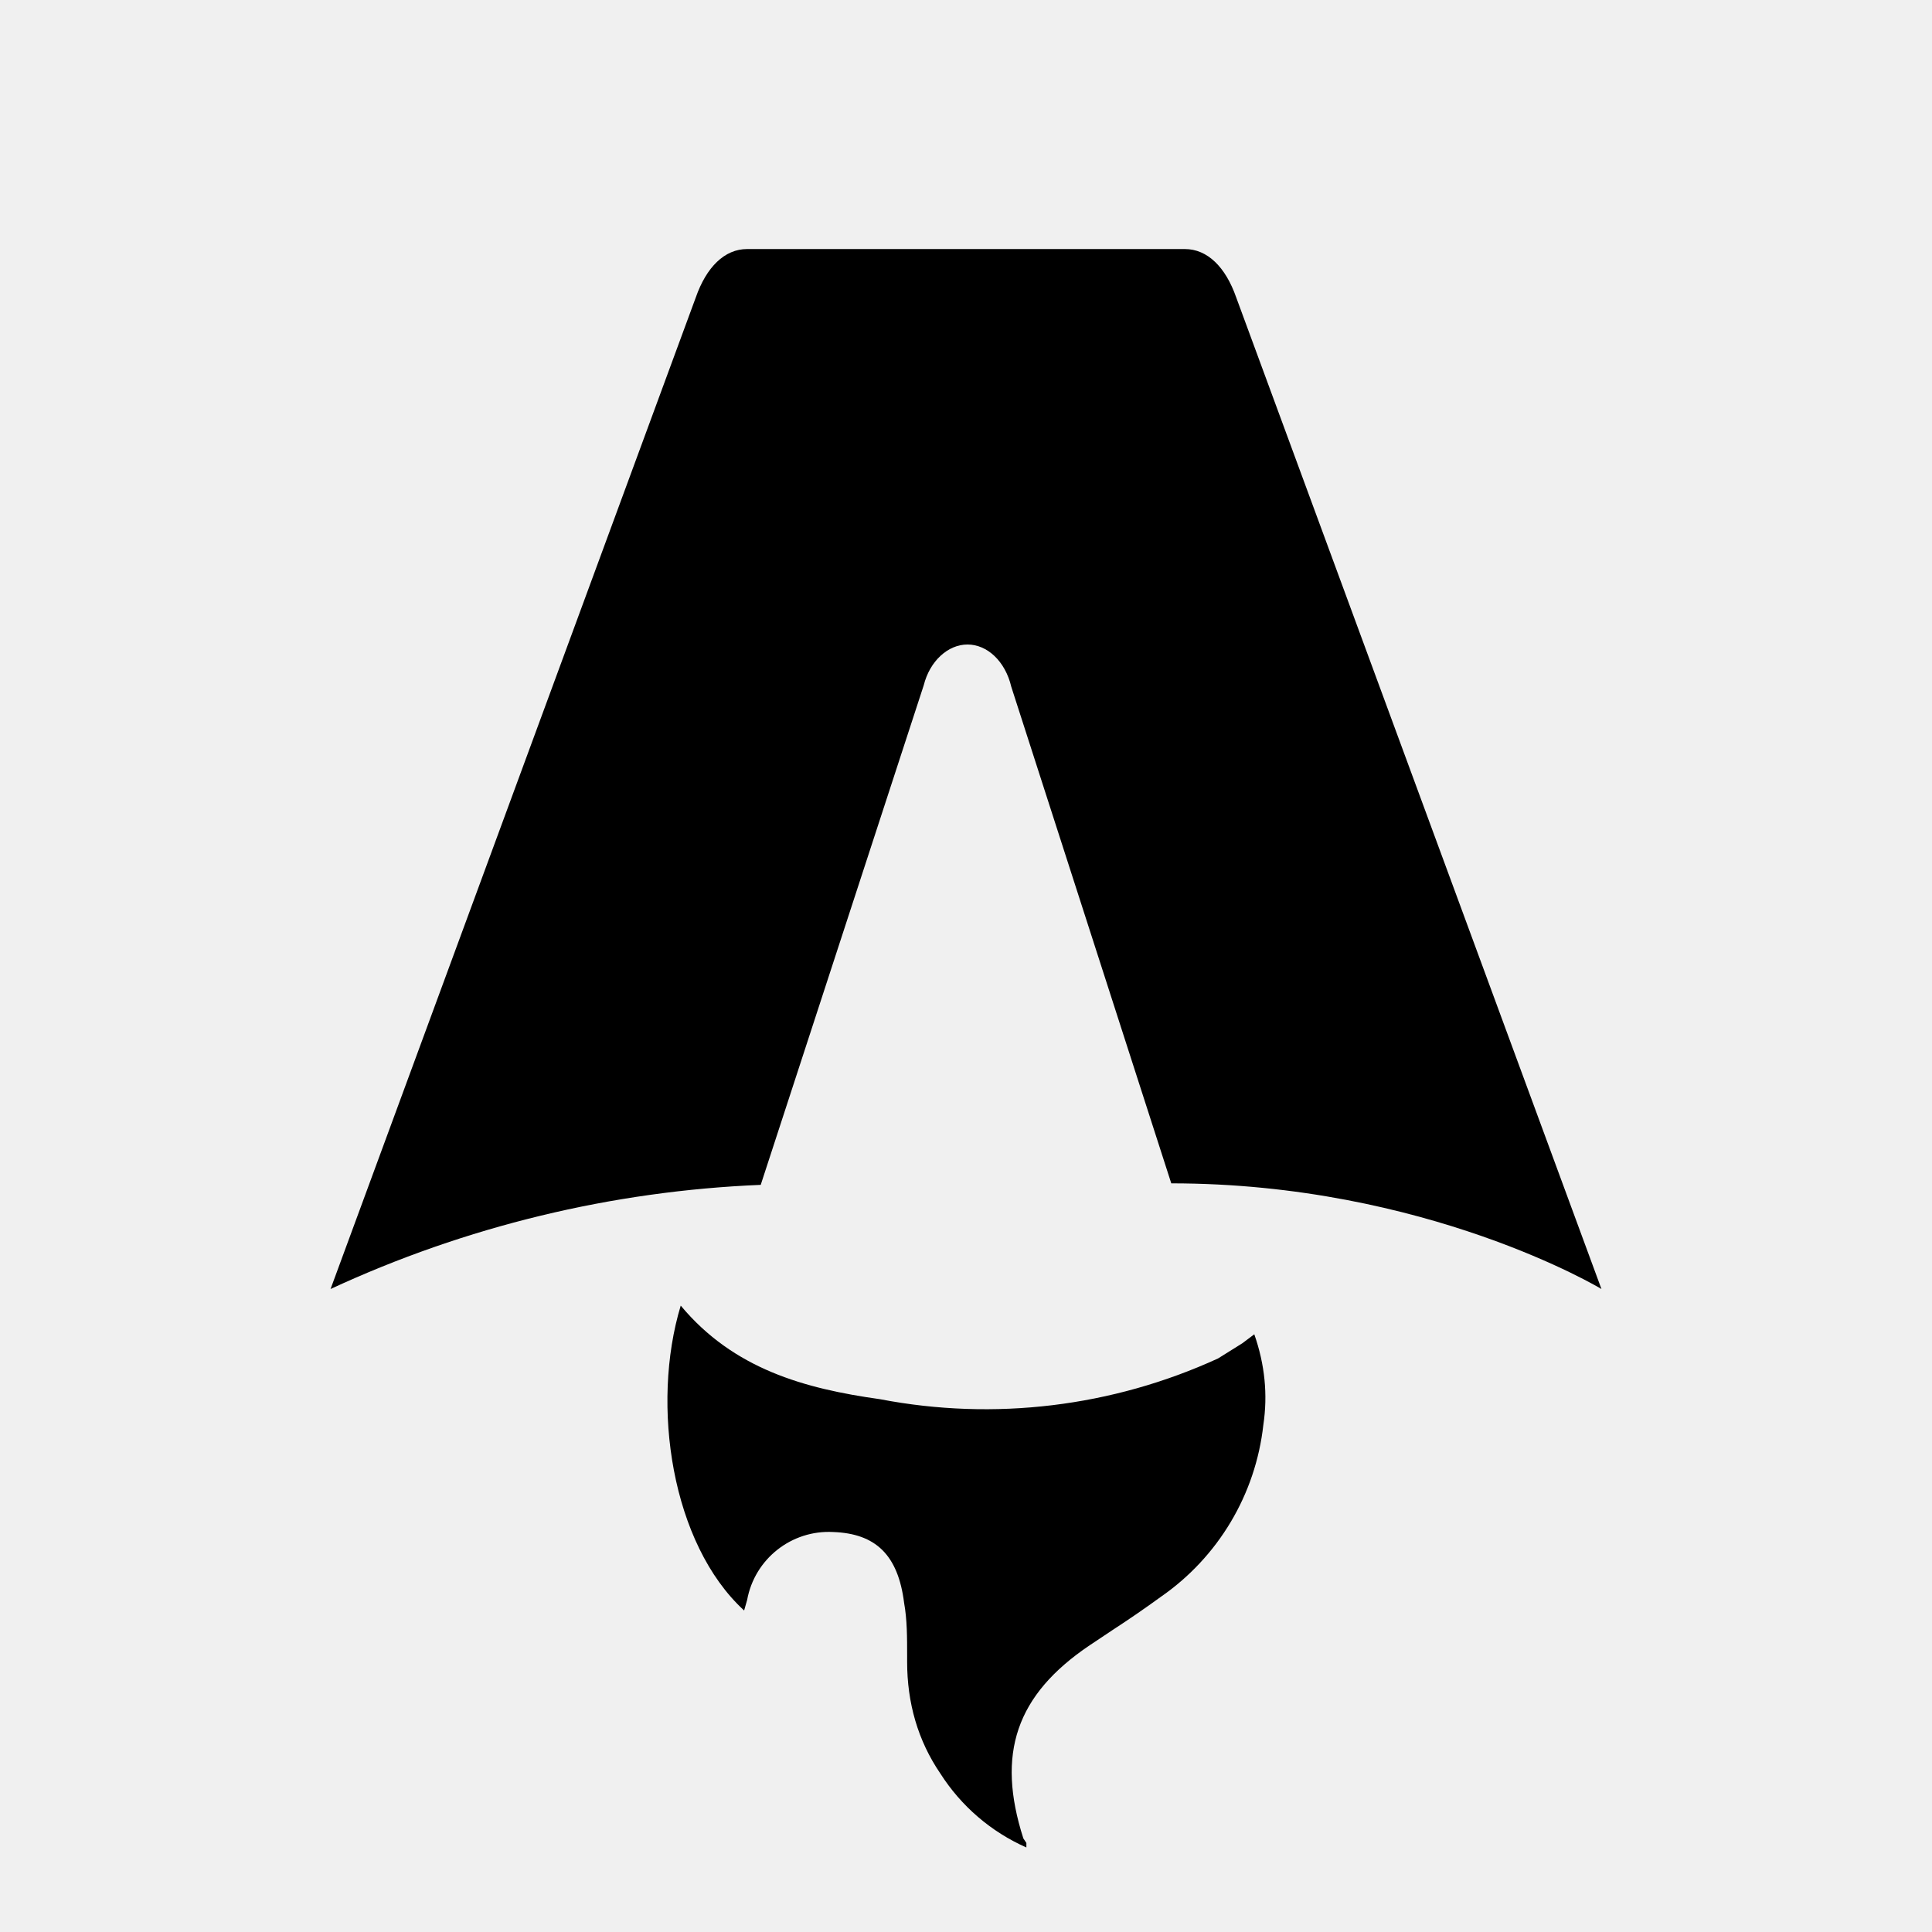
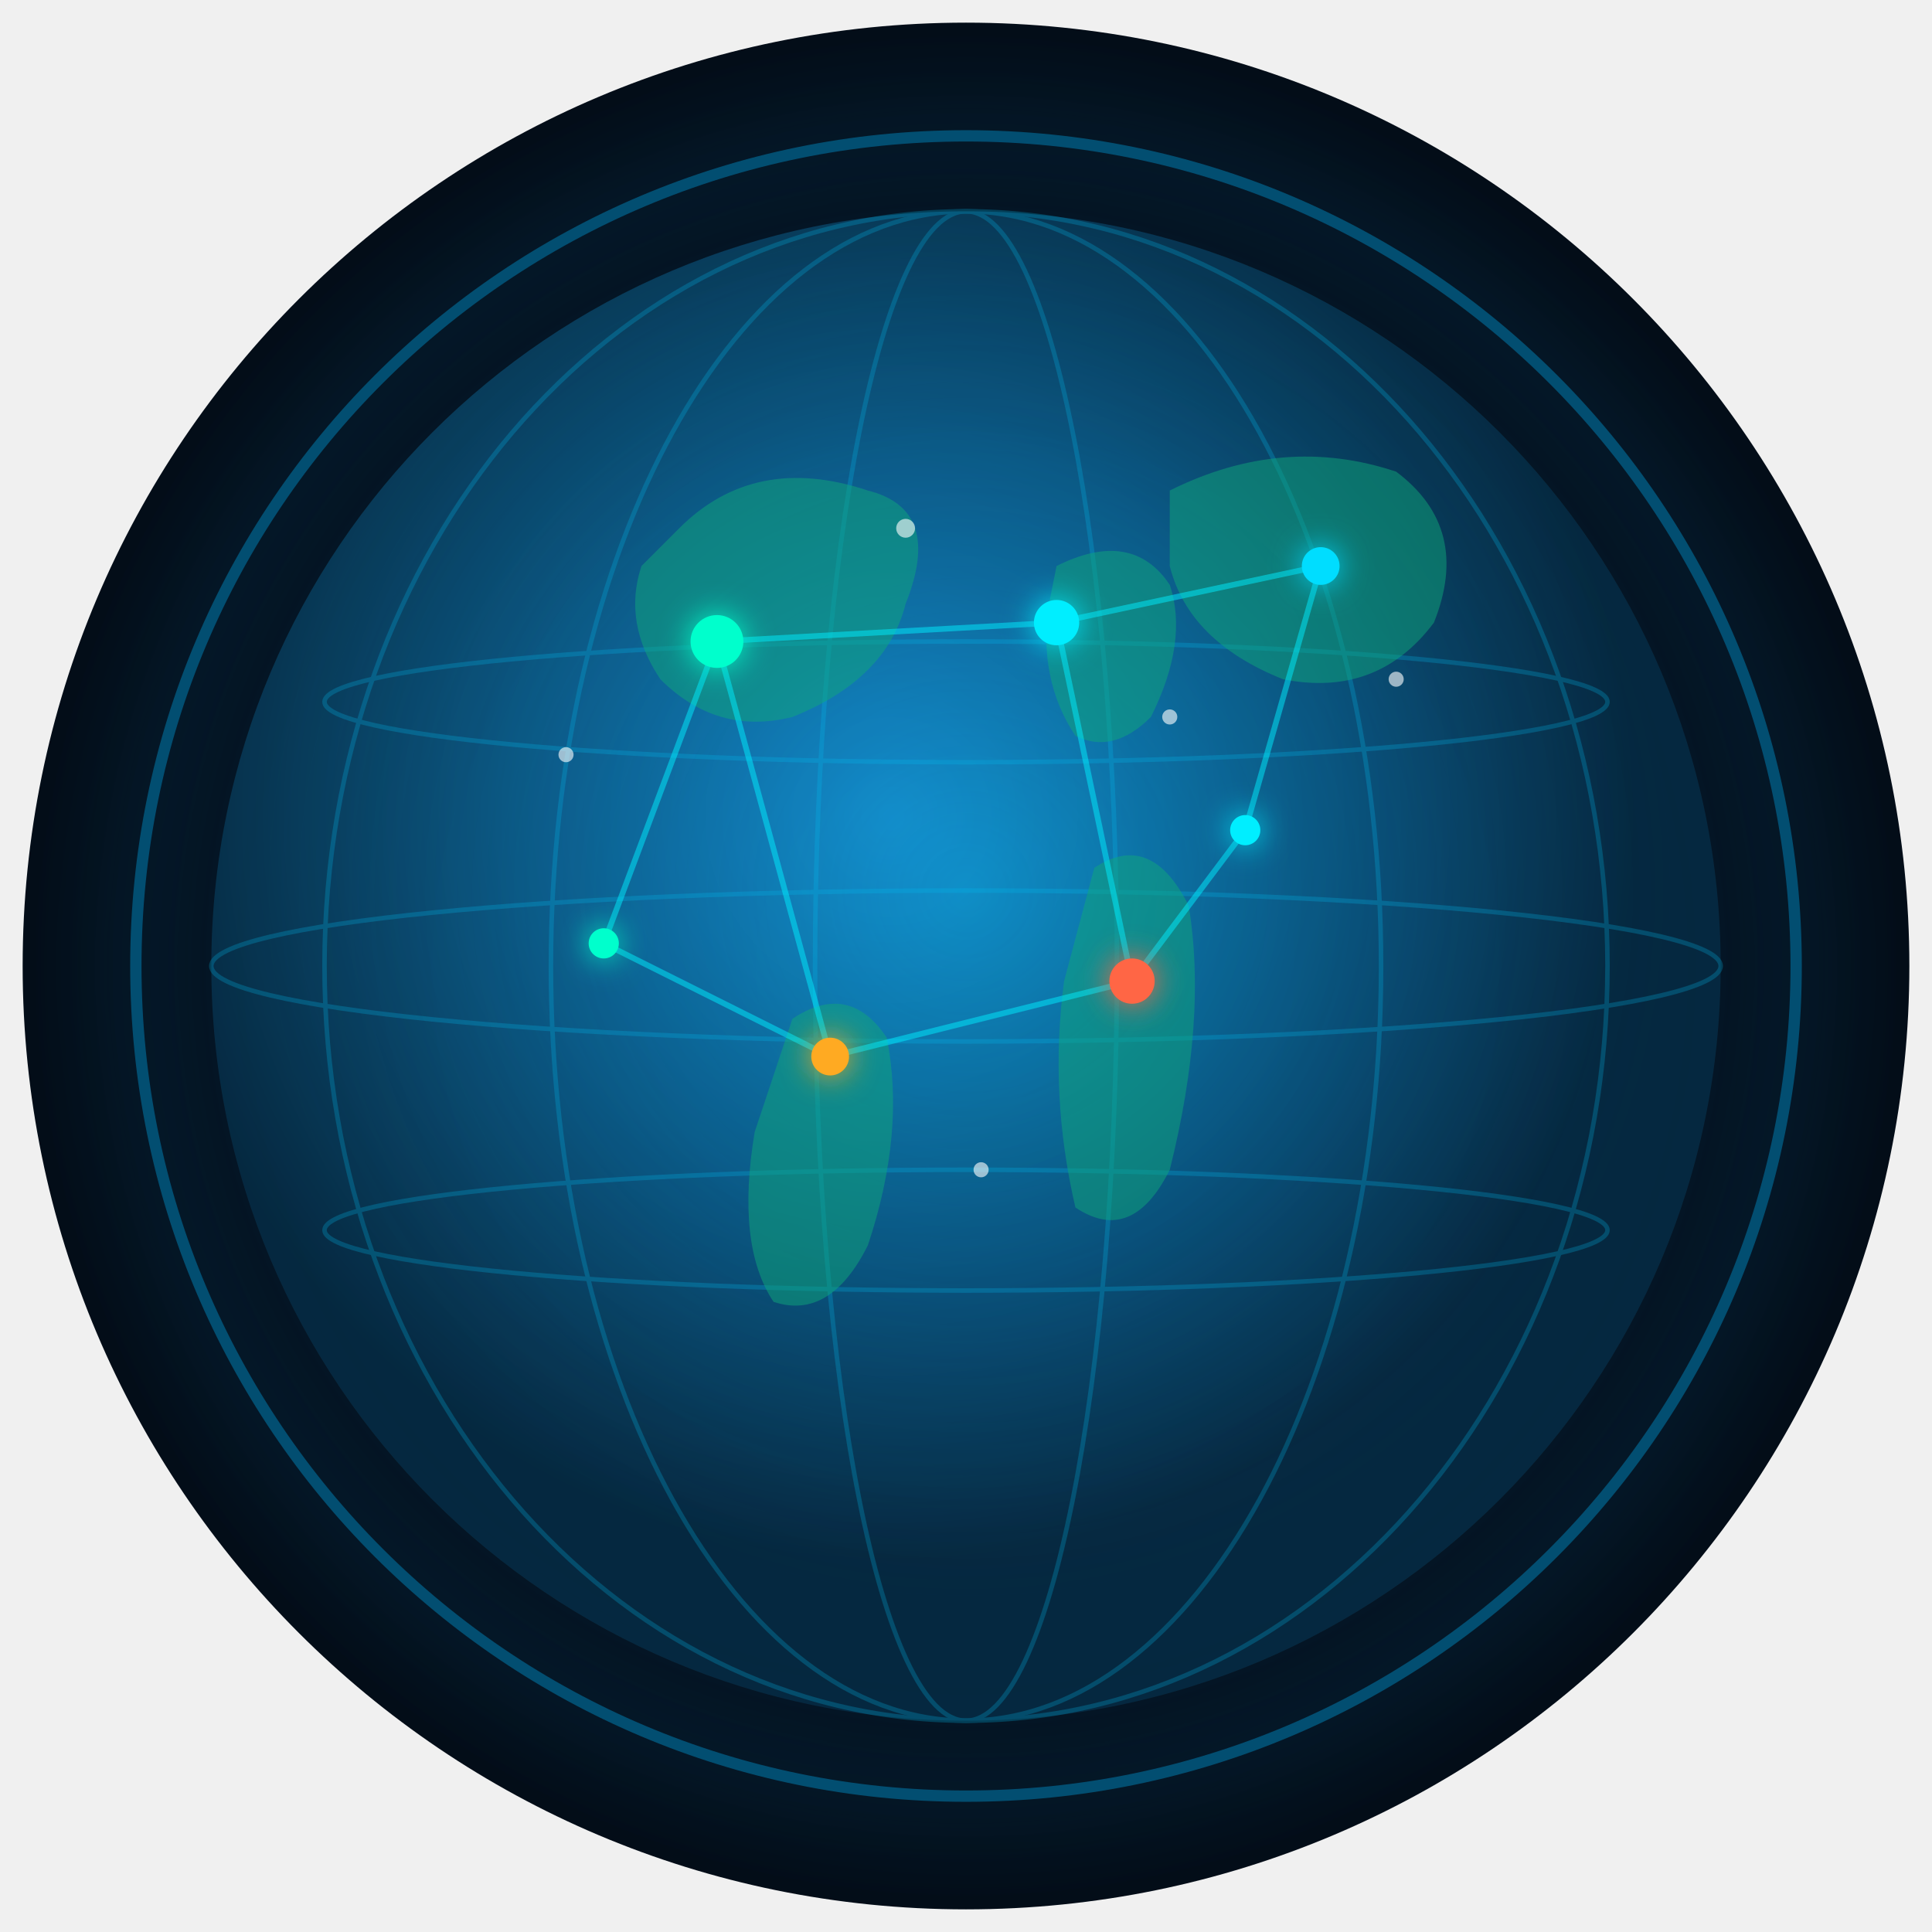
- <svg xmlns="http://www.w3.org/2000/svg" fill="none" viewBox="0 0 128 128">
-   <path d="M50.4 78.5a75.1 75.1 0 0 0-28.5 6.9l24.2-65.7c.7-2 1.9-3.2 3.4-3.2h29c1.5 0 2.7 1.2 3.4 3.2l24.2 65.7s-11.6-7-28.5-7L67 45.5c-.4-1.7-1.6-2.8-2.9-2.8-1.3 0-2.5 1.1-2.9 2.7L50.4 78.5Zm-1.1 28.2Zm-4.2-20.2c-2 6.6-.6 15.8 4.2 20.2a17.5 17.5 0 0 1 .2-.7 5.5 5.5 0 0 1 5.7-4.5c2.8.1 4.3 1.5 4.7 4.7.2 1.1.2 2.3.2 3.5v.4c0 2.7.7 5.2 2.2 7.4a13 13 0 0 0 5.7 4.9v-.3l-.2-.3c-1.8-5.6-.5-9.5 4.4-12.8l1.5-1a73 73 0 0 0 3.2-2.2 16 16 0 0 0 6.8-11.4c.3-2 .1-4-.6-6l-.8.6-1.6 1a37 37 0 0 1-22.4 2.7c-5-.7-9.7-2-13.2-6.2Z" />
-   <style>
-         path { fill: #000; }
-         @media (prefers-color-scheme: dark) {
-             path { fill: #FFF; }
-         }
-     </style>
+ <svg xmlns="http://www.w3.org/2000/svg" viewBox="0 0 512 512">
+   <defs>
+     <radialGradient id="bg" cx="50%" cy="50%" r="50%">
+       <stop offset="0%" stop-color="#0a2a4a" />
+       <stop offset="100%" stop-color="#030d18" />
+     </radialGradient>
+     <radialGradient id="glow" cx="50%" cy="45%" r="48%">
+       <stop offset="0%" stop-color="#00c8ff" stop-opacity="0.3" />
+       <stop offset="60%" stop-color="#0066aa" stop-opacity="0.15" />
+       <stop offset="100%" stop-color="#003355" stop-opacity="0" />
+     </radialGradient>
+     <radialGradient id="globe" cx="45%" cy="40%" r="50%">
+       <stop offset="0%" stop-color="#1a8acd" />
+       <stop offset="50%" stop-color="#0d5f8a" />
+       <stop offset="100%" stop-color="#062a42" />
+     </radialGradient>
+     <filter id="nodeGlow" x="-50%" y="-50%" width="200%" height="200%">
+       <feGaussianBlur stdDeviation="4" result="blur" />
+       <feMerge>
+         <feMergeNode in="blur" />
+         <feMergeNode in="SourceGraphic" />
+       </feMerge>
+     </filter>
+     <filter id="outerGlow" x="-20%" y="-20%" width="140%" height="140%">
+       <feGaussianBlur stdDeviation="12" result="blur" />
+       <feMerge>
+         <feMergeNode in="blur" />
+         <feMergeNode in="SourceGraphic" />
+       </feMerge>
+     </filter>
+   </defs>
+   <circle cx="256" cy="256" r="250" fill="url(#bg)" />
+   <circle cx="256" cy="256" r="220" fill="none" stroke="#00aaee" stroke-width="3" opacity="0.4" filter="url(#outerGlow)" />
+   <circle cx="256" cy="256" r="200" fill="url(#globe)" opacity="0.9" />
+   <circle cx="256" cy="256" r="200" fill="url(#glow)" />
+   <g fill="none" stroke="#00bbee" stroke-width="1.2" opacity="0.25">
+     <ellipse cx="256" cy="256" rx="200" ry="20" />
+     <ellipse cx="256" cy="186" rx="170" ry="16" />
+     <ellipse cx="256" cy="326" rx="170" ry="16" />
+     <ellipse cx="256" cy="256" rx="40" ry="200" />
+     <ellipse cx="256" cy="256" rx="110" ry="200" />
+     <ellipse cx="256" cy="256" rx="170" ry="200" />
+   </g>
+   <g fill="#0fa87a" opacity="0.5">
+     <path d="M180 140 Q200 120 230 130 Q250 135 240 160 Q235 180 210 190 Q190 195 175 180 Q165 165 170 150 Z" />
+     <path d="M210 270 Q225 260 235 275 Q240 300 230 330 Q220 350 205 345 Q195 330 200 300 Z" />
+     <path d="M280 150 Q300 140 310 155 Q315 170 305 190 Q295 200 285 195 Q275 180 278 160 Z" />
+     <path d="M290 230 Q305 220 315 240 Q320 270 310 310 Q300 330 285 320 Q278 290 282 260 Z" />
+     <path d="M310 130 Q340 115 370 125 Q390 140 380 165 Q365 185 340 180 Q315 170 310 150 Z" />
+   </g>
+   <g stroke="#00eeff" stroke-width="1.5" opacity="0.5">
+     <line x1="190" y1="170" x2="280" y2="165" />
+     <line x1="280" y1="165" x2="350" y2="150" />
+     <line x1="280" y1="165" x2="300" y2="260" />
+     <line x1="190" y1="170" x2="220" y2="280" />
+     <line x1="300" y1="260" x2="220" y2="280" />
+     <line x1="350" y1="150" x2="330" y2="220" />
+     <line x1="330" y1="220" x2="300" y2="260" />
+     <line x1="190" y1="170" x2="160" y2="250" />
+     <line x1="160" y1="250" x2="220" y2="280" />
+   </g>
+   <g filter="url(#nodeGlow)">
+     <circle cx="190" cy="170" r="7" fill="#00ffcc" />
+     <circle cx="280" cy="165" r="6" fill="#00eeff" />
+     <circle cx="350" cy="150" r="5" fill="#00ddff" />
+     <circle cx="300" cy="260" r="6" fill="#ff6644" />
+     <circle cx="220" cy="280" r="5" fill="#ffaa22" />
+     <circle cx="330" cy="220" r="4" fill="#00eeff" />
+     <circle cx="160" cy="250" r="4" fill="#00ffcc" />
+   </g>
+   <g opacity="0.6">
+     <circle cx="240" cy="140" r="2.5" fill="#ffffff" />
+     <circle cx="310" cy="190" r="2" fill="#ffffff" />
+     <circle cx="260" cy="310" r="2" fill="#ffffff" />
+     <circle cx="370" cy="180" r="2" fill="#ffffff" />
+     <circle cx="150" cy="200" r="2" fill="#ffffff" />
+   </g>
</svg>
